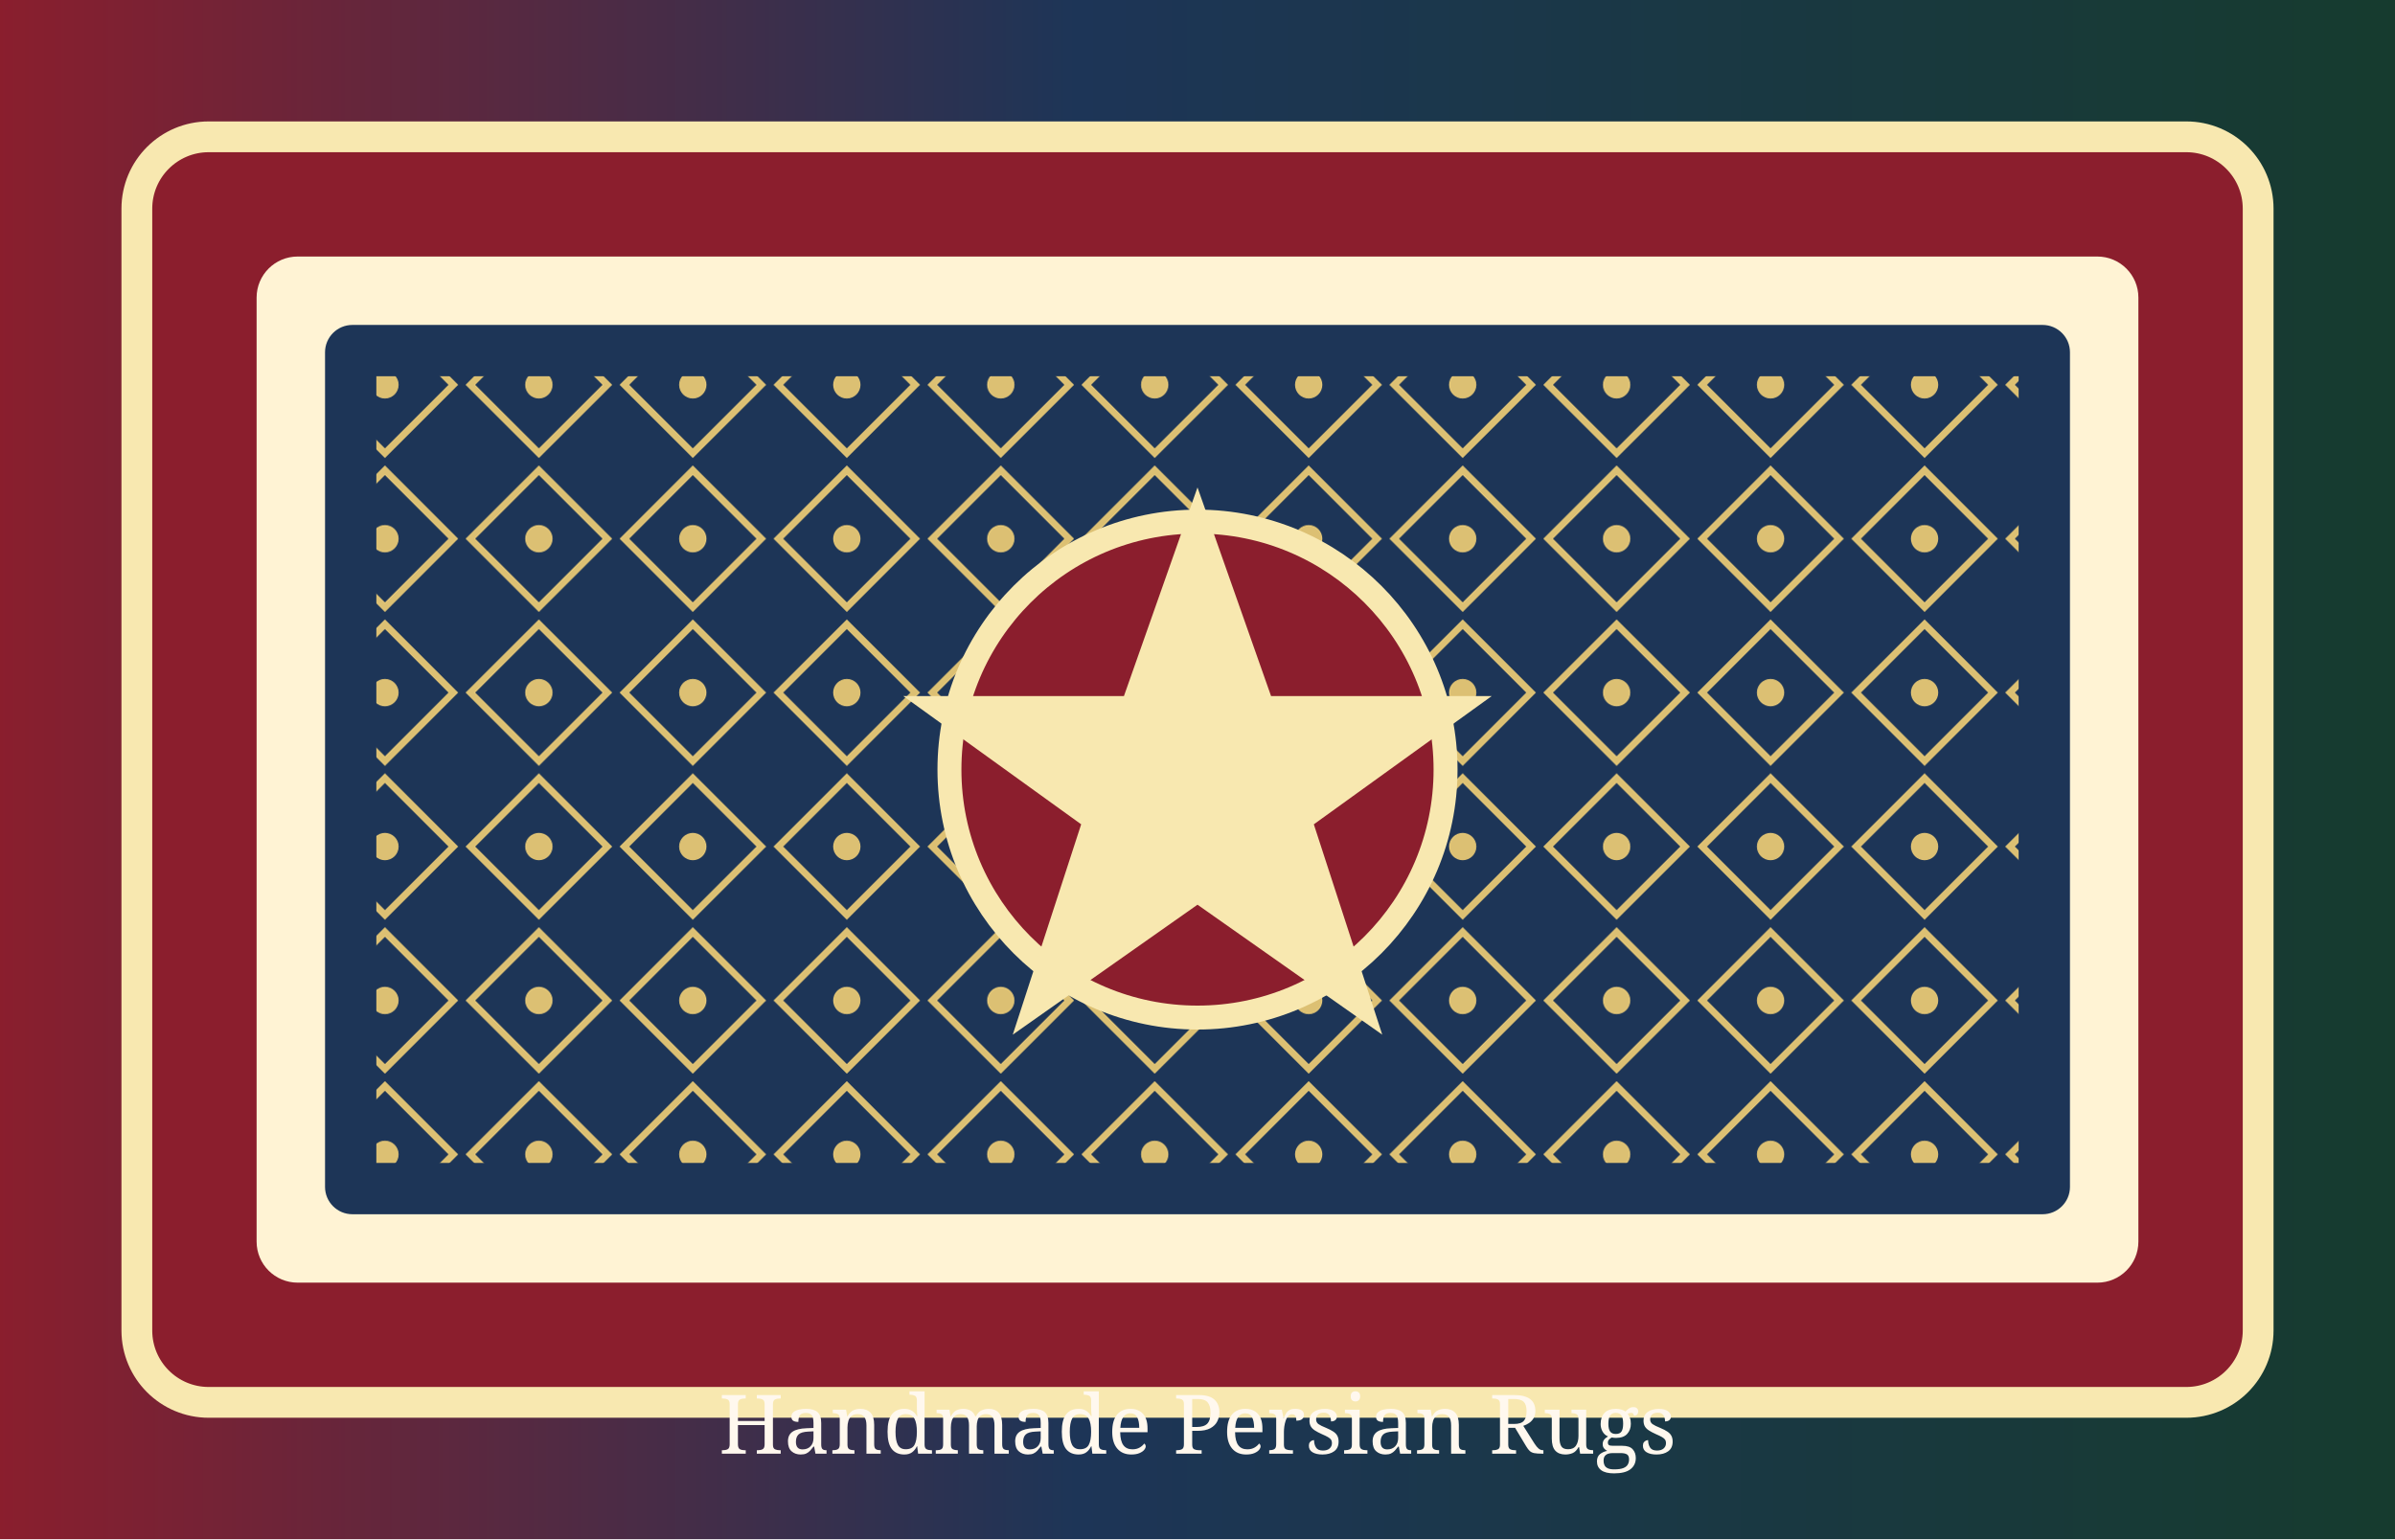
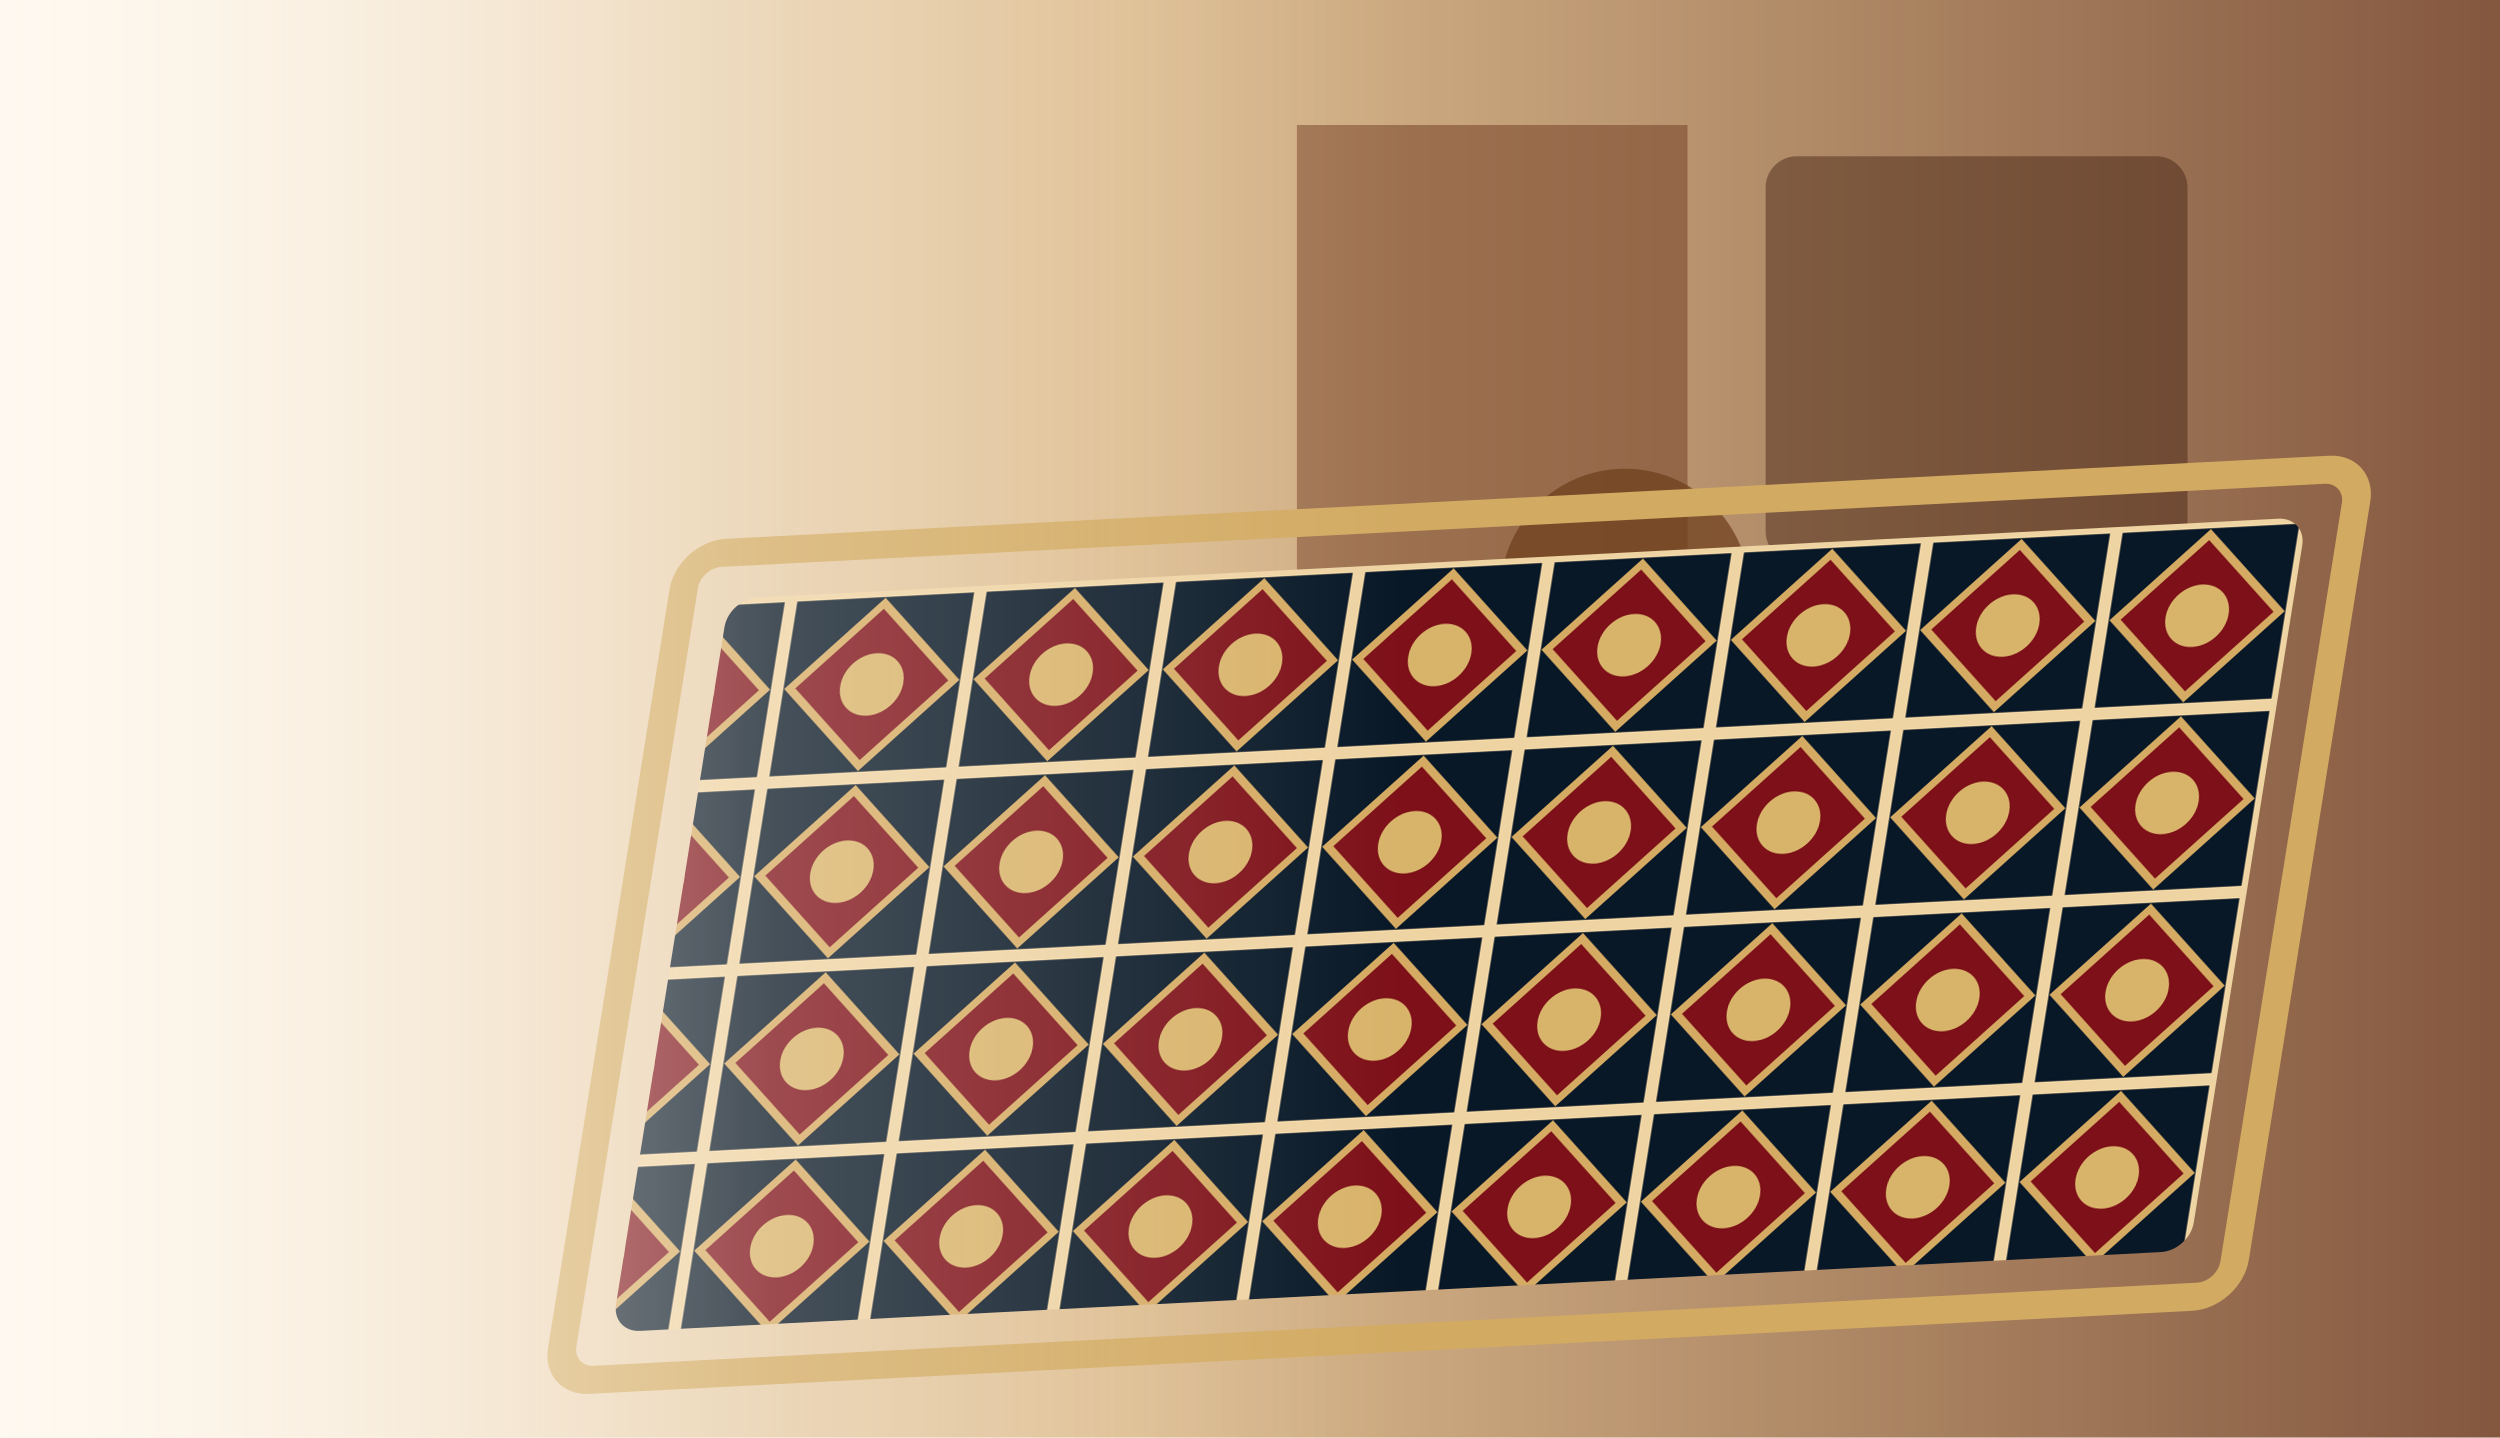
- <svg xmlns="http://www.w3.org/2000/svg" width="1400" height="900" viewBox="0 0 1400 900">
+ <svg xmlns="http://www.w3.org/2000/svg" width="1600" height="920" viewBox="0 0 1600 920">
  <defs>
-     <linearGradient id="bg" x1="0" x2="1">
-       <stop stop-color="#8b1e2d" />
-       <stop offset=".45" stop-color="#1d3557" />
-       <stop offset="1" stop-color="#163b2e" />
+     <linearGradient id="room" x1="0" x2="1">
+       <stop stop-color="#f7ead7" />
+       <stop offset=".45" stop-color="#d7b27f" />
+       <stop offset="1" stop-color="#6d3a20" />
    </linearGradient>
-     <pattern id="p" width="90" height="90" patternUnits="userSpaceOnUse">
-       <path d="M45 5 L85 45 L45 85 L5 45 Z" fill="none" stroke="#f1cf75" stroke-width="4" />
-       <circle cx="45" cy="45" r="8" fill="#f1cf75" />
+     <pattern id="rug" width="120" height="120" patternUnits="userSpaceOnUse">
+       <rect width="120" height="120" fill="#081827" />
+       <path d="M60 8 112 60 60 112 8 60Z" fill="#7d1018" stroke="#d5aa62" stroke-width="5" />
+       <circle cx="60" cy="60" r="20" fill="#d8b36a" />
+       <path d="M0 0h120v120H0z" fill="none" stroke="#eed3a3" stroke-width="8" />
    </pattern>
+     <linearGradient id="fade" x1="0" x2="1">
+       <stop stop-color="#fffaf2" stop-opacity=".92" />
+       <stop offset=".55" stop-color="#fffaf2" stop-opacity=".25" />
+       <stop offset="1" stop-color="#fffaf2" stop-opacity="0" />
+     </linearGradient>
  </defs>
-   <rect width="1400" height="900" fill="url(#bg)" />
-   <rect x="80" y="80" width="1240" height="740" rx="42" fill="#8b1e2d" stroke="#f8e8b0" stroke-width="18" />
-   <rect x="150" y="150" width="1100" height="600" rx="24" fill="#fff3d4" />
-   <rect x="190" y="190" width="1020" height="520" rx="16" fill="#1d3557" />
-   <rect x="220" y="220" width="960" height="460" fill="url(#p)" opacity=".9" />
-   <circle cx="700" cy="450" r="145" fill="#8b1e2d" stroke="#f8e8b0" stroke-width="14" />
-   <path d="M700 285 L743 407 L872 407 L768 482 L808 605 L700 529 L592 605 L632 482 L528 407 L657 407 Z" fill="#f8e8b0" />
-   <text x="700" y="850" text-anchor="middle" fill="#fff8ee" font-size="48" font-family="Georgia,serif">Handmade Persian Rugs</text>
+   <rect width="1600" height="920" fill="url(#room)" />
+   <rect x="0" y="0" width="1600" height="920" fill="#fff6e8" opacity=".15" />
+   <rect x="830" y="80" width="250" height="360" fill="#6d3a20" opacity=".5" />
+   <rect x="1130" y="100" width="270" height="260" rx="20" fill="#402010" opacity=".45" />
+   <circle cx="1040" cy="380" r="80" fill="#70401e" opacity=".75" />
+   <rect x="560" y="360" width="1000" height="470" rx="18" fill="url(#rug)" transform="skewX(-12) rotate(-3 1000 600)" />
+   <rect x="530" y="330" width="1060" height="530" rx="22" fill="none" stroke="#d2aa62" stroke-width="18" transform="skewX(-12) rotate(-3 1000 600)" />
+   <rect width="900" height="920" fill="url(#fade)" />
</svg>
